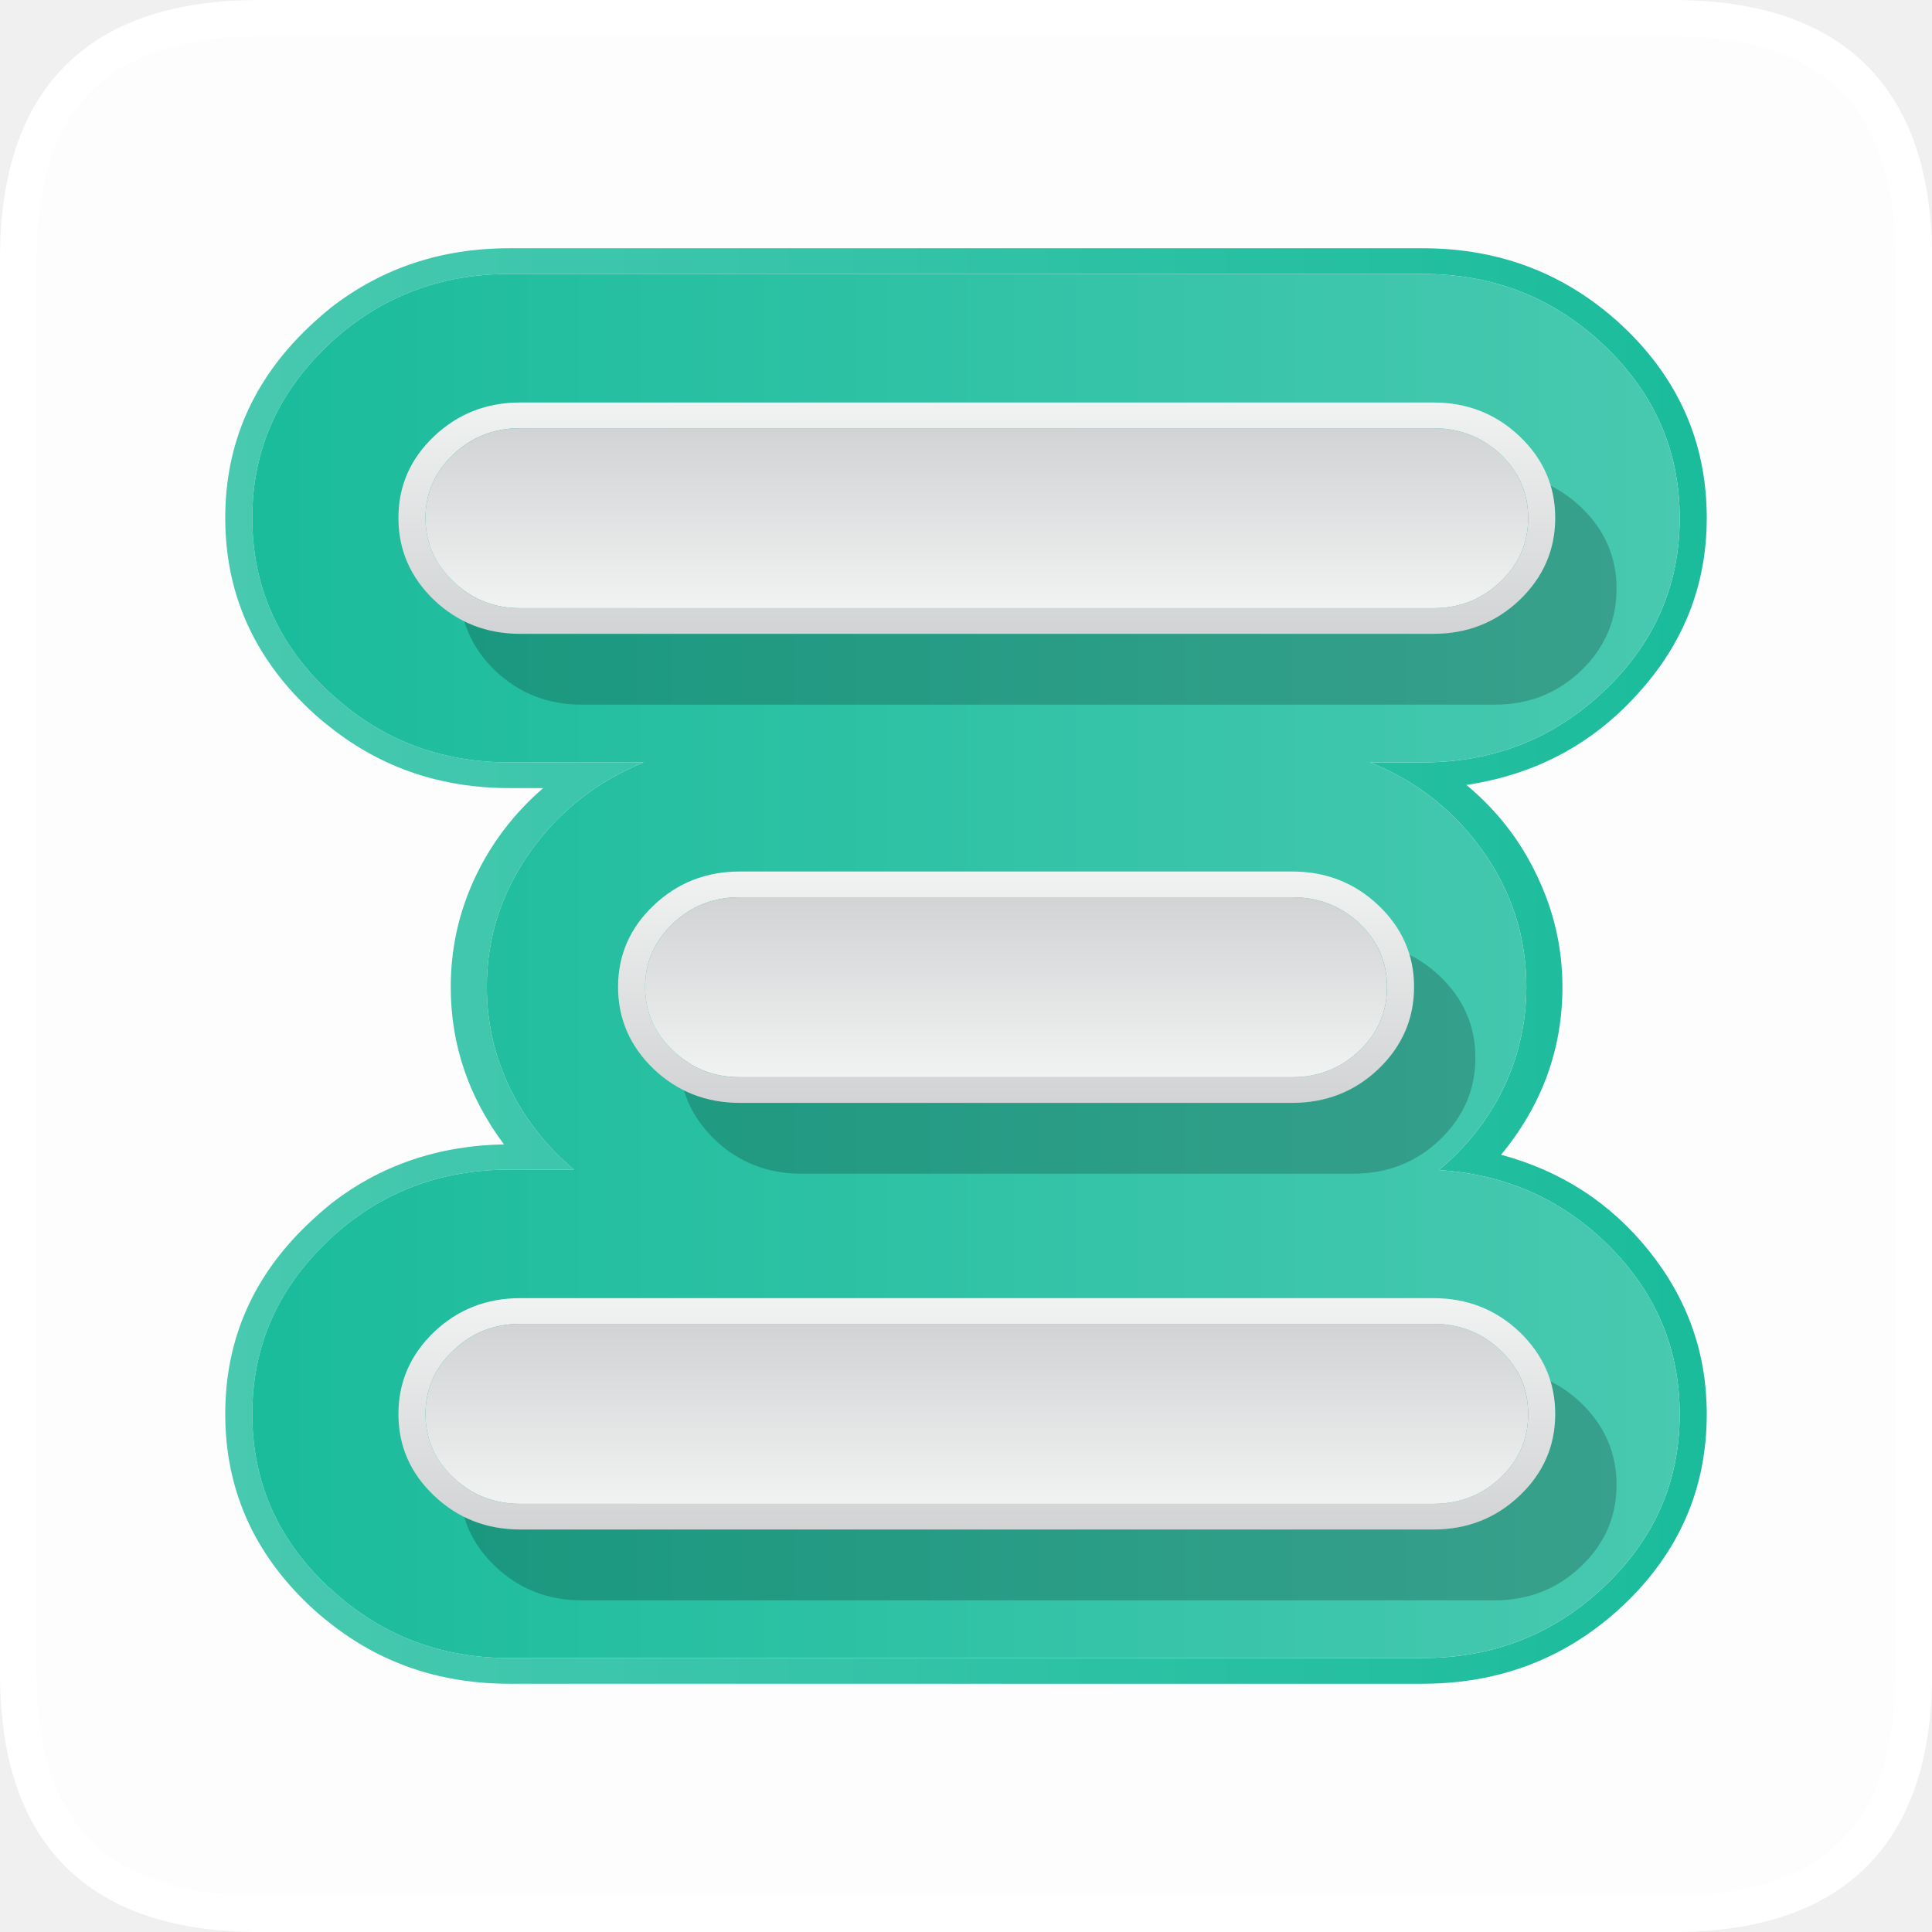
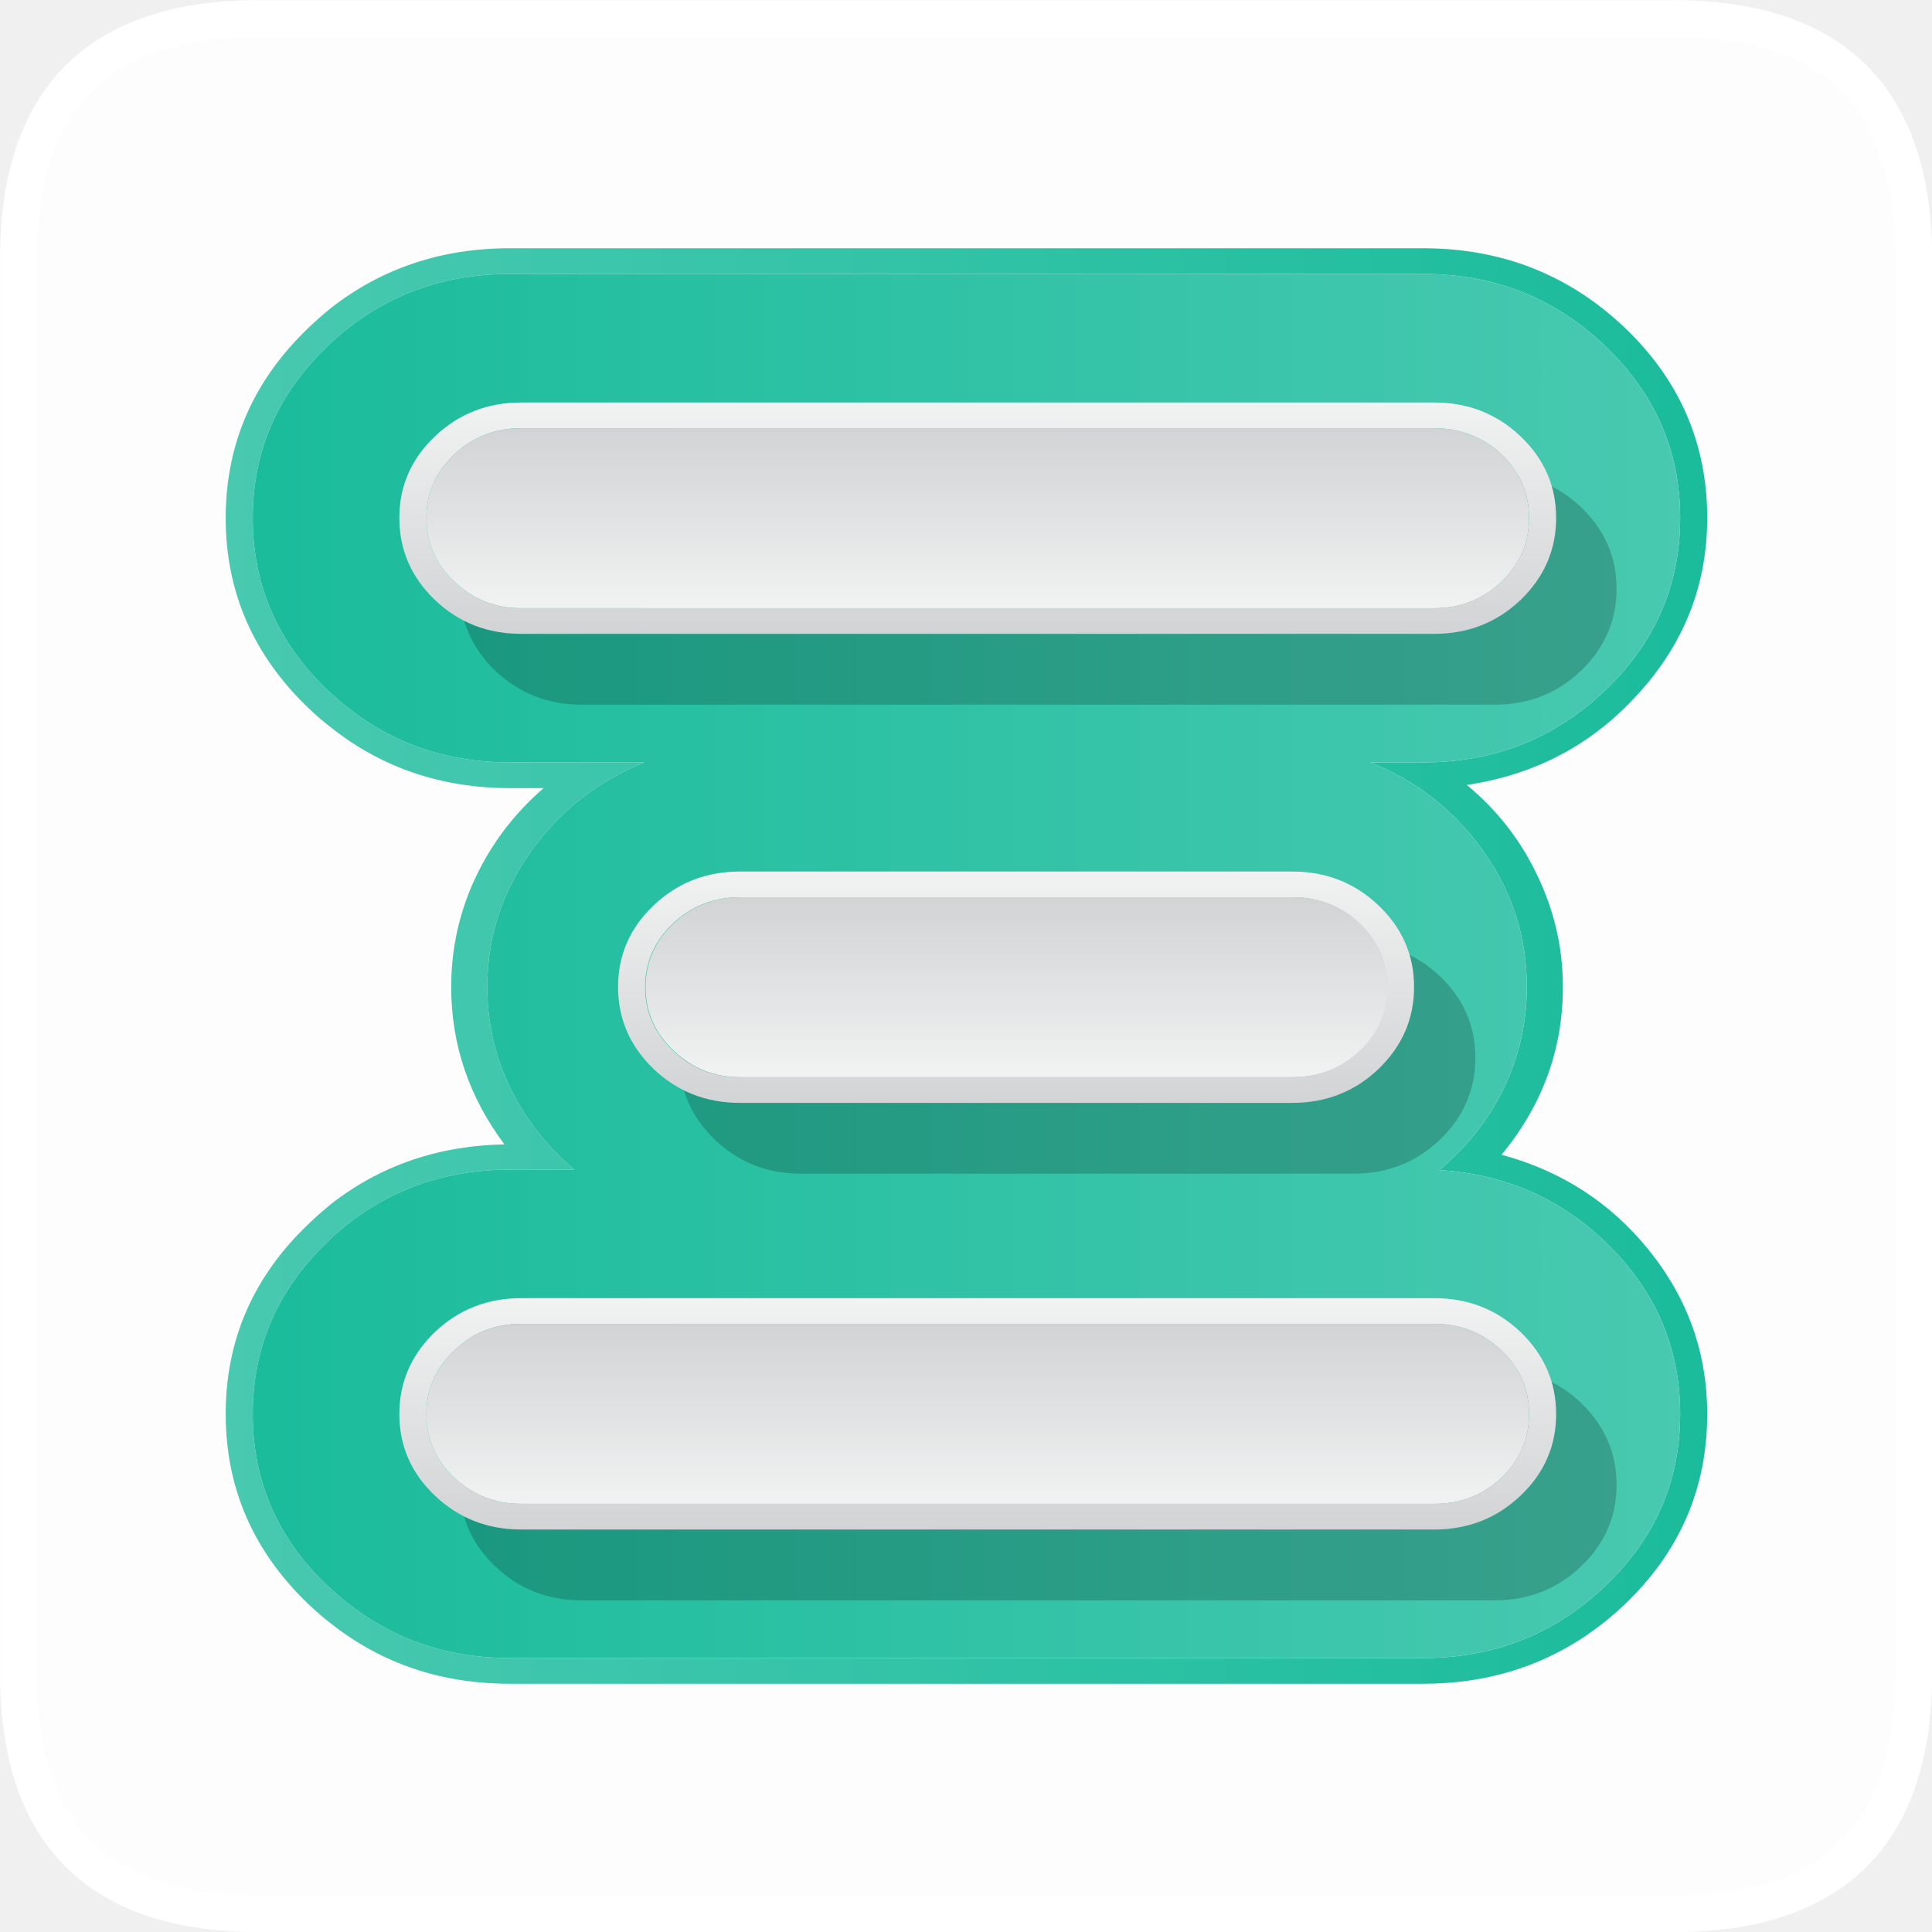
- <svg xmlns="http://www.w3.org/2000/svg" xmlns:xlink="http://www.w3.org/1999/xlink" id="svg26" version="1.1" viewBox="0 0 140 140" height="140" width="140">
-   <defs id="defs30">
-     <linearGradient id="Gradient_74" gradientUnits="userSpaceOnUse" x1="52.438" y1="167.15" x2="197.762" y2="167.15" spreadMethod="pad">
-       <stop offset="0%" stop-color="#4EB9F3" id="stop381" />
-       <stop offset="100%" stop-color="#22A7F0" id="stop383" />
+ <svg xmlns="http://www.w3.org/2000/svg" width="140" height="140" version="1.1" viewBox="0 0 140 140">
+   <defs>
+     <linearGradient id="linearGradient1943" x1="1028.4" x2="1192.6" y1="328.25" y2="328.25" gradientUnits="userSpaceOnUse">
+       <stop stop-color="#48C9B0" offset="0" />
+       <stop stop-color="#1ABC9C" offset="1" />
    </linearGradient>
-     <linearGradient id="Gradient_75" gradientUnits="userSpaceOnUse" x1="55.287" y1="167.15" x2="194.913" y2="167.15" spreadMethod="pad">
-       <stop offset="0%" stop-color="#22A7F0" id="stop386" />
-       <stop offset="100%" stop-color="#4EB9F3" id="stop388" />
+     <linearGradient id="linearGradient1945" x1="1031.4" x2="1189.6" y1="328.25" y2="328.25" gradientUnits="userSpaceOnUse">
+       <stop stop-color="#1ABC9C" offset="0" />
+       <stop stop-color="#48C9B0" offset="1" />
    </linearGradient>
-     <linearGradient id="Gradient_76" gradientUnits="userSpaceOnUse" x1="69.525" y1="167.15" x2="180.675" y2="167.15" spreadMethod="pad">
-       <stop offset="0%" stop-color="#F1F2F2" id="stop391" />
-       <stop offset="100%" stop-color="#D1D3D4" id="stop393" />
+     <linearGradient id="linearGradient1965" x1="1114.8" x2="1114.8" y1="317.78" y2="343.42" gradientUnits="userSpaceOnUse">
+       <stop stop-color="#F1F2F2" offset="0" />
+       <stop stop-color="#D1D3D4" offset="1" />
    </linearGradient>
-     <linearGradient id="Gradient_77" gradientUnits="userSpaceOnUse" x1="72.387" y1="167.15" x2="177.812" y2="167.15" spreadMethod="pad">
-       <stop offset="0%" stop-color="#D1D3D4" id="stop396" />
-       <stop offset="100%" stop-color="#F1F2F2" id="stop398" />
+     <linearGradient id="linearGradient1967" x1="1114.8" x2="1114.8" y1="320.62" y2="340.58" gradientUnits="userSpaceOnUse">
+       <stop stop-color="#D1D3D4" offset="0" />
+       <stop stop-color="#F1F2F2" offset="1" />
    </linearGradient>
-     <linearGradient id="Gradient_78" gradientUnits="userSpaceOnUse" x1="226.912" y1="170.65" x2="346.587" y2="170.65" spreadMethod="pad">
-       <stop offset="0%" stop-color="#EB984E" id="stop401" />
-       <stop offset="100%" stop-color="#E67E22" id="stop403" />
+     <linearGradient id="linearGradient1969" x1="1110.5" x2="1110.5" y1="365.14" y2="390.76" gradientUnits="userSpaceOnUse">
+       <stop stop-color="#F1F2F2" offset="0" />
+       <stop stop-color="#D1D3D4" offset="1" />
    </linearGradient>
-     <linearGradient id="Gradient_79" gradientUnits="userSpaceOnUse" x1="229.762" y1="170.65" x2="343.738" y2="170.65" spreadMethod="pad">
-       <stop offset="0%" stop-color="#E67E22" id="stop406" />
-       <stop offset="100%" stop-color="#EB984E" id="stop408" />
+     <linearGradient id="linearGradient1971" x1="1110.5" x2="1110.5" y1="367.98" y2="387.92" gradientUnits="userSpaceOnUse">
+       <stop stop-color="#D1D3D4" offset="0" />
+       <stop stop-color="#F1F2F2" offset="1" />
    </linearGradient>
-     <linearGradient id="Gradient_80" gradientUnits="userSpaceOnUse" x1="244.012" y1="170.65" x2="329.488" y2="170.65" spreadMethod="pad">
-       <stop offset="0%" stop-color="#F1F2F2" id="stop411" />
-       <stop offset="100%" stop-color="#D1D3D4" id="stop413" />
+     <linearGradient id="linearGradient1973" x1="1110.5" x2="1110.5" y1="265.79" y2="291.41" gradientUnits="userSpaceOnUse">
+       <stop stop-color="#F1F2F2" offset="0" />
+       <stop stop-color="#D1D3D4" offset="1" />
    </linearGradient>
-     <linearGradient id="Gradient_81" gradientUnits="userSpaceOnUse" x1="246.863" y1="170.65" x2="326.637" y2="170.65" spreadMethod="pad">
-       <stop offset="0%" stop-color="#D1D3D4" id="stop416" />
-       <stop offset="100%" stop-color="#F1F2F2" id="stop418" />
+     <linearGradient id="linearGradient1975" x1="1110.5" x2="1110.5" y1="268.62" y2="288.58" gradientUnits="userSpaceOnUse">
+       <stop stop-color="#D1D3D4" offset="0" />
+       <stop stop-color="#F1F2F2" offset="1" />
    </linearGradient>
-     <linearGradient id="Gradient_82" gradientUnits="userSpaceOnUse" x1="389.963" y1="172.9" x2="503.238" y2="172.9" spreadMethod="pad">
-       <stop offset="0%" stop-color="#AF7AC5" id="stop421" />
-       <stop offset="100%" stop-color="#9B59B6" id="stop423" />
-     </linearGradient>
-     <linearGradient id="Gradient_83" gradientUnits="userSpaceOnUse" x1="392.812" y1="172.9" x2="500.388" y2="172.9" spreadMethod="pad">
-       <stop offset="0%" stop-color="#9B59B6" id="stop426" />
-       <stop offset="100%" stop-color="#AF7AC5" id="stop428" />
-     </linearGradient>
-     <linearGradient id="Gradient_84" gradientUnits="userSpaceOnUse" x1="407.062" y1="172.9" x2="486.138" y2="172.9" spreadMethod="pad">
-       <stop offset="0%" stop-color="#F1F2F2" id="stop431" />
-       <stop offset="100%" stop-color="#D1D3D4" id="stop433" />
-     </linearGradient>
-     <linearGradient id="Gradient_85" gradientUnits="userSpaceOnUse" x1="409.913" y1="172.9" x2="483.288" y2="172.9" spreadMethod="pad">
-       <stop offset="0%" stop-color="#D1D3D4" id="stop436" />
-       <stop offset="100%" stop-color="#F1F2F2" id="stop438" />
-     </linearGradient>
-     <linearGradient id="Gradient_86" gradientUnits="userSpaceOnUse" x1="525.712" y1="176.25" x2="671.087" y2="176.25" spreadMethod="pad">
-       <stop offset="0%" stop-color="#FFC241" id="stop441" />
-       <stop offset="100%" stop-color="#FFB312" id="stop443" />
-     </linearGradient>
-     <linearGradient id="Gradient_87" gradientUnits="userSpaceOnUse" x1="528.562" y1="176.25" x2="668.237" y2="176.25" spreadMethod="pad">
-       <stop offset="0%" stop-color="#FFB312" id="stop446" />
-       <stop offset="100%" stop-color="#FFC241" id="stop448" />
-     </linearGradient>
-     <linearGradient id="Gradient_88" gradientUnits="userSpaceOnUse" x1="541.475" y1="176.55" x2="652.625" y2="176.55" spreadMethod="pad">
-       <stop offset="0%" stop-color="#F1F2F2" id="stop451" />
-       <stop offset="100%" stop-color="#D1D3D4" id="stop453" />
-     </linearGradient>
-     <linearGradient id="Gradient_89" gradientUnits="userSpaceOnUse" x1="544.163" y1="176.5" x2="649.637" y2="176.5" spreadMethod="pad">
-       <stop offset="0%" stop-color="#D1D3D4" id="stop456" />
-       <stop offset="100%" stop-color="#F1F2F2" id="stop458" />
-     </linearGradient>
-     <linearGradient id="Gradient_90" gradientUnits="userSpaceOnUse" x1="705.525" y1="170.65" x2="829.475" y2="170.65" spreadMethod="pad">
-       <stop offset="0%" stop-color="#7B9BD3" id="stop461" />
-       <stop offset="61.961%" stop-color="#6389CB" id="stop463" />
-       <stop offset="100%" stop-color="#5A82C8" id="stop465" />
-     </linearGradient>
-     <linearGradient id="Gradient_91" gradientUnits="userSpaceOnUse" x1="708.375" y1="170.65" x2="826.625" y2="170.65" spreadMethod="pad">
-       <stop offset="0%" stop-color="#5A82C8" id="stop468" />
-       <stop offset="38.039%" stop-color="#6389CB" id="stop470" />
-       <stop offset="100%" stop-color="#7B9BD3" id="stop472" />
-     </linearGradient>
-     <linearGradient id="Gradient_92" gradientUnits="userSpaceOnUse" x1="722.625" y1="170.65" x2="812.375" y2="170.65" spreadMethod="pad">
-       <stop offset="0%" stop-color="#F1F2F2" id="stop475" />
-       <stop offset="100%" stop-color="#D1D3D4" id="stop477" />
-     </linearGradient>
-     <linearGradient id="Gradient_93" gradientUnits="userSpaceOnUse" x1="725.475" y1="170.65" x2="809.525" y2="170.65" spreadMethod="pad">
-       <stop offset="0%" stop-color="#D1D3D4" id="stop480" />
-       <stop offset="100%" stop-color="#F1F2F2" id="stop482" />
-     </linearGradient>
-     <linearGradient id="Gradient_94" gradientUnits="userSpaceOnUse" x1="855.925" y1="169.2" x2="990.575" y2="169.2" spreadMethod="pad">
-       <stop offset="0%" stop-color="#48C9B0" id="stop485" />
-       <stop offset="100%" stop-color="#1ABC9C" id="stop487" />
-     </linearGradient>
-     <linearGradient id="Gradient_95" gradientUnits="userSpaceOnUse" x1="858.775" y1="169.2" x2="987.725" y2="169.2" spreadMethod="pad">
-       <stop offset="0%" stop-color="#1ABC9C" id="stop490" />
-       <stop offset="100%" stop-color="#48C9B0" id="stop492" />
-     </linearGradient>
-     <linearGradient id="Gradient_96" gradientUnits="userSpaceOnUse" x1="873.025" y1="169.2" x2="973.475" y2="169.2" spreadMethod="pad">
-       <stop offset="0%" stop-color="#F1F2F2" id="stop495" />
-       <stop offset="100%" stop-color="#D1D3D4" id="stop497" />
-     </linearGradient>
-     <linearGradient id="Gradient_97" gradientUnits="userSpaceOnUse" x1="875.875" y1="169.2" x2="970.625" y2="169.2" spreadMethod="pad">
-       <stop offset="0%" stop-color="#D1D3D4" id="stop500" />
-       <stop offset="100%" stop-color="#F1F2F2" id="stop502" />
-     </linearGradient>
-     <linearGradient id="Gradient_98" gradientUnits="userSpaceOnUse" x1="1013.775" y1="172.65" x2="1148.425" y2="172.65" spreadMethod="pad">
-       <stop offset="0%" stop-color="#F379A4" id="stop505" />
-       <stop offset="100%" stop-color="#F0588D" id="stop507" />
-     </linearGradient>
-     <linearGradient id="Gradient_99" gradientUnits="userSpaceOnUse" x1="1016.625" y1="172.65" x2="1145.575" y2="172.65" spreadMethod="pad">
-       <stop offset="0%" stop-color="#F0588D" id="stop510" />
-       <stop offset="100%" stop-color="#F379A4" id="stop512" />
-     </linearGradient>
-     <linearGradient id="Gradient_100" gradientUnits="userSpaceOnUse" x1="1030.875" y1="172.65" x2="1131.325" y2="172.65" spreadMethod="pad">
-       <stop offset="0%" stop-color="#F1F2F2" id="stop515" />
-       <stop offset="100%" stop-color="#D1D3D4" id="stop517" />
-     </linearGradient>
-     <linearGradient id="Gradient_101" gradientUnits="userSpaceOnUse" x1="1033.725" y1="172.65" x2="1128.475" y2="172.65" spreadMethod="pad">
-       <stop offset="0%" stop-color="#D1D3D4" id="stop520" />
-       <stop offset="100%" stop-color="#F1F2F2" id="stop522" />
-     </linearGradient>
-     <linearGradient id="Gradient_8" gradientUnits="userSpaceOnUse" x1="55.313" y1="414.3" x2="207.288" y2="414.3" spreadMethod="pad">
-       <stop offset="0%" stop-color="#AF7AC5" id="stop47" />
-       <stop offset="100%" stop-color="#9B59B6" id="stop49" />
-     </linearGradient>
-     <linearGradient id="Gradient_9" gradientUnits="userSpaceOnUse" x1="58.163" y1="414.3" x2="204.438" y2="414.3" spreadMethod="pad">
-       <stop offset="0%" stop-color="#9B59B6" id="stop52" />
-       <stop offset="100%" stop-color="#AF7AC5" id="stop54" />
-     </linearGradient>
-     <linearGradient id="Gradient_10" gradientUnits="userSpaceOnUse" x1="71.775" y1="414.65" x2="189.225" y2="414.65" spreadMethod="pad">
-       <stop offset="0%" stop-color="#F1F2F2" id="stop57" />
-       <stop offset="100%" stop-color="#D1D3D4" id="stop59" />
-     </linearGradient>
-     <linearGradient id="Gradient_11" gradientUnits="userSpaceOnUse" x1="74.625" y1="414.65" x2="186.375" y2="414.65" spreadMethod="pad">
-       <stop offset="0%" stop-color="#D1D3D4" id="stop62" />
-       <stop offset="100%" stop-color="#F1F2F2" id="stop64" />
-     </linearGradient>
-     <linearGradient id="Gradient_12" gradientUnits="userSpaceOnUse" x1="132.15" y1="402.325" x2="132.15" y2="427.975" spreadMethod="pad">
-       <stop offset="0%" stop-color="#F1F2F2" id="stop67" />
-       <stop offset="100%" stop-color="#D1D3D4" id="stop69" />
-     </linearGradient>
-     <linearGradient id="Gradient_13" gradientUnits="userSpaceOnUse" x1="132.15" y1="405.175" x2="132.15" y2="425.125" spreadMethod="pad">
-       <stop offset="0%" stop-color="#D1D3D4" id="stop72" />
-       <stop offset="100%" stop-color="#F1F2F2" id="stop74" />
-     </linearGradient>
-     <linearGradient id="Gradient_14" gradientUnits="userSpaceOnUse" x1="227.588" y1="416.6" x2="287.413" y2="416.6" spreadMethod="pad">
-       <stop offset="0%" stop-color="#48C9B0" id="stop77" />
-       <stop offset="100%" stop-color="#1ABC9C" id="stop79" />
-     </linearGradient>
-     <linearGradient id="Gradient_15" gradientUnits="userSpaceOnUse" x1="230.425" y1="416.6" x2="284.575" y2="416.6" spreadMethod="pad">
-       <stop offset="0%" stop-color="#1ABC9C" id="stop82" />
-       <stop offset="100%" stop-color="#48C9B0" id="stop84" />
-     </linearGradient>
-     <linearGradient id="Gradient_16" gradientUnits="userSpaceOnUse" x1="244.675" y1="416.6" x2="270.325" y2="416.6" spreadMethod="pad">
-       <stop offset="0%" stop-color="#F1F2F2" id="stop87" />
-       <stop offset="100%" stop-color="#D1D3D4" id="stop89" />
-     </linearGradient>
-     <linearGradient id="Gradient_17" gradientUnits="userSpaceOnUse" x1="247.525" y1="416.6" x2="267.475" y2="416.6" spreadMethod="pad">
-       <stop offset="0%" stop-color="#D1D3D4" id="stop92" />
-       <stop offset="100%" stop-color="#F1F2F2" id="stop94" />
-     </linearGradient>
-     <linearGradient id="Gradient_18" gradientUnits="userSpaceOnUse" x1="328.425" y1="410.6" x2="463.075" y2="410.6" spreadMethod="pad">
-       <stop offset="0%" stop-color="#EB984E" id="stop97" />
-       <stop offset="100%" stop-color="#E67E22" id="stop99" />
-     </linearGradient>
-     <linearGradient id="Gradient_19" gradientUnits="userSpaceOnUse" x1="331.275" y1="410.6" x2="460.225" y2="410.6" spreadMethod="pad">
-       <stop offset="0%" stop-color="#E67E22" id="stop102" />
-       <stop offset="100%" stop-color="#EB984E" id="stop104" />
-     </linearGradient>
-     <linearGradient id="Gradient_20" gradientUnits="userSpaceOnUse" x1="345.525" y1="410.6" x2="445.975" y2="410.6" spreadMethod="pad">
-       <stop offset="0%" stop-color="#F1F2F2" id="stop107" />
-       <stop offset="100%" stop-color="#D1D3D4" id="stop109" />
-     </linearGradient>
-     <linearGradient id="Gradient_21" gradientUnits="userSpaceOnUse" x1="348.375" y1="410.6" x2="443.125" y2="410.6" spreadMethod="pad">
-       <stop offset="0%" stop-color="#D1D3D4" id="stop112" />
-       <stop offset="100%" stop-color="#F1F2F2" id="stop114" />
-     </linearGradient>
-     <linearGradient id="Gradient_22" gradientUnits="userSpaceOnUse" x1="487.663" y1="411.6" x2="633.038" y2="411.6" spreadMethod="pad">
-       <stop offset="0%" stop-color="#48C9B0" id="stop117" />
-       <stop offset="100%" stop-color="#1ABC9C" id="stop119" />
-     </linearGradient>
-     <linearGradient id="Gradient_23" gradientUnits="userSpaceOnUse" x1="490.513" y1="411.6" x2="630.188" y2="411.6" spreadMethod="pad">
-       <stop offset="0%" stop-color="#1ABC9C" id="stop122" />
-       <stop offset="100%" stop-color="#48C9B0" id="stop124" />
-     </linearGradient>
-     <linearGradient id="Gradient_24" gradientUnits="userSpaceOnUse" x1="504.775" y1="411.6" x2="615.925" y2="411.6" spreadMethod="pad">
-       <stop offset="0%" stop-color="#F1F2F2" id="stop127" />
-       <stop offset="100%" stop-color="#D1D3D4" id="stop129" />
-     </linearGradient>
-     <linearGradient id="Gradient_25" gradientUnits="userSpaceOnUse" x1="507.625" y1="411.6" x2="613.075" y2="411.6" spreadMethod="pad">
-       <stop offset="0%" stop-color="#D1D3D4" id="stop132" />
-       <stop offset="100%" stop-color="#F1F2F2" id="stop134" />
-     </linearGradient>
-     <linearGradient id="Gradient_26" gradientUnits="userSpaceOnUse" x1="648.088" y1="408.6" x2="814.812" y2="408.6" spreadMethod="pad">
-       <stop offset="0%" stop-color="#FFC241" id="stop137" />
-       <stop offset="100%" stop-color="#FFB312" id="stop139" />
-     </linearGradient>
-     <linearGradient id="Gradient_27" gradientUnits="userSpaceOnUse" x1="650.938" y1="408.6" x2="811.963" y2="408.6" spreadMethod="pad">
-       <stop offset="0%" stop-color="#FFB312" id="stop142" />
-       <stop offset="100%" stop-color="#FFC241" id="stop144" />
-     </linearGradient>
-     <linearGradient id="Gradient_28" gradientUnits="userSpaceOnUse" x1="665.188" y1="408.6" x2="797.713" y2="408.6" spreadMethod="pad">
-       <stop offset="0%" stop-color="#F1F2F2" id="stop147" />
-       <stop offset="100%" stop-color="#D1D3D4" id="stop149" />
-     </linearGradient>
-     <linearGradient id="Gradient_29" gradientUnits="userSpaceOnUse" x1="668.038" y1="408.6" x2="794.863" y2="408.6" spreadMethod="pad">
-       <stop offset="0%" stop-color="#D1D3D4" id="stop152" />
-       <stop offset="100%" stop-color="#F1F2F2" id="stop154" />
-     </linearGradient>
-     <linearGradient id="Gradient_30" gradientUnits="userSpaceOnUse" x1="834.275" y1="410.6" x2="968.925" y2="410.6" spreadMethod="pad">
-       <stop offset="0%" stop-color="#4EB9F3" id="stop157" />
-       <stop offset="100%" stop-color="#22A7F0" id="stop159" />
-     </linearGradient>
-     <linearGradient id="Gradient_31" gradientUnits="userSpaceOnUse" x1="837.125" y1="410.6" x2="966.075" y2="410.6" spreadMethod="pad">
-       <stop offset="0%" stop-color="#22A7F0" id="stop162" />
-       <stop offset="100%" stop-color="#4EB9F3" id="stop164" />
-     </linearGradient>
-     <linearGradient id="Gradient_32" gradientUnits="userSpaceOnUse" x1="851.375" y1="410.6" x2="951.825" y2="410.6" spreadMethod="pad">
-       <stop offset="0%" stop-color="#F1F2F2" id="stop167" />
-       <stop offset="100%" stop-color="#D1D3D4" id="stop169" />
-     </linearGradient>
-     <linearGradient id="Gradient_33" gradientUnits="userSpaceOnUse" x1="854.225" y1="410.6" x2="948.975" y2="410.6" spreadMethod="pad">
-       <stop offset="0%" stop-color="#D1D3D4" id="stop172" />
-       <stop offset="100%" stop-color="#F1F2F2" id="stop174" />
-     </linearGradient>
-     <linearGradient id="Gradient_34" gradientUnits="userSpaceOnUse" x1="1028.375" y1="328.25" x2="1192.625" y2="328.25" spreadMethod="pad">
-       <stop offset="0%" stop-color="#48C9B0" id="stop177" />
-       <stop offset="100%" stop-color="#1ABC9C" id="stop179" />
-     </linearGradient>
-     <linearGradient id="Gradient_35" gradientUnits="userSpaceOnUse" x1="1031.375" y1="328.25" x2="1189.625" y2="328.25" spreadMethod="pad">
-       <stop offset="0%" stop-color="#1ABC9C" id="stop182" />
-       <stop offset="100%" stop-color="#48C9B0" id="stop184" />
-     </linearGradient>
-     <linearGradient id="Gradient_36" gradientUnits="userSpaceOnUse" x1="1114.8" y1="317.775" x2="1114.8" y2="343.425" spreadMethod="pad">
-       <stop offset="0%" stop-color="#F1F2F2" id="stop187" />
-       <stop offset="100%" stop-color="#D1D3D4" id="stop189" />
-     </linearGradient>
-     <linearGradient id="Gradient_37" gradientUnits="userSpaceOnUse" x1="1114.8" y1="320.625" x2="1114.8" y2="340.575" spreadMethod="pad">
-       <stop offset="0%" stop-color="#D1D3D4" id="stop192" />
-       <stop offset="100%" stop-color="#F1F2F2" id="stop194" />
-     </linearGradient>
-     <linearGradient id="Gradient_38" gradientUnits="userSpaceOnUse" x1="1110.5" y1="365.137" x2="1110.5" y2="390.762" spreadMethod="pad">
-       <stop offset="0%" stop-color="#F1F2F2" id="stop197" />
-       <stop offset="100%" stop-color="#D1D3D4" id="stop199" />
-     </linearGradient>
-     <linearGradient id="Gradient_39" gradientUnits="userSpaceOnUse" x1="1110.5" y1="367.975" x2="1110.5" y2="387.925" spreadMethod="pad">
-       <stop offset="0%" stop-color="#D1D3D4" id="stop202" />
-       <stop offset="100%" stop-color="#F1F2F2" id="stop204" />
-     </linearGradient>
-     <linearGradient id="Gradient_40" gradientUnits="userSpaceOnUse" x1="1110.5" y1="265.788" x2="1110.5" y2="291.413" spreadMethod="pad">
-       <stop offset="0%" stop-color="#F1F2F2" id="stop207" />
-       <stop offset="100%" stop-color="#D1D3D4" id="stop209" />
-     </linearGradient>
-     <linearGradient id="Gradient_41" gradientUnits="userSpaceOnUse" x1="1110.5" y1="268.625" x2="1110.5" y2="288.575" spreadMethod="pad">
-       <stop offset="0%" stop-color="#D1D3D4" id="stop212" />
-       <stop offset="100%" stop-color="#F1F2F2" id="stop214" />
-     </linearGradient>
-     <linearGradient xlink:href="#Gradient_34" id="linearGradient1943" gradientUnits="userSpaceOnUse" x1="1028.375" y1="328.25" x2="1192.625" y2="328.25" spreadMethod="pad" />
-     <linearGradient xlink:href="#Gradient_35" id="linearGradient1945" gradientUnits="userSpaceOnUse" x1="1031.375" y1="328.25" x2="1189.625" y2="328.25" spreadMethod="pad" />
-     <linearGradient xlink:href="#Gradient_36" id="linearGradient1965" gradientUnits="userSpaceOnUse" x1="1114.8" y1="317.775" x2="1114.8" y2="343.425" spreadMethod="pad" />
-     <linearGradient xlink:href="#Gradient_37" id="linearGradient1967" gradientUnits="userSpaceOnUse" x1="1114.8" y1="320.625" x2="1114.8" y2="340.575" spreadMethod="pad" />
-     <linearGradient xlink:href="#Gradient_38" id="linearGradient1969" gradientUnits="userSpaceOnUse" x1="1110.5" y1="365.137" x2="1110.5" y2="390.762" spreadMethod="pad" />
-     <linearGradient xlink:href="#Gradient_39" id="linearGradient1971" gradientUnits="userSpaceOnUse" x1="1110.5" y1="367.975" x2="1110.5" y2="387.925" spreadMethod="pad" />
-     <linearGradient xlink:href="#Gradient_40" id="linearGradient1973" gradientUnits="userSpaceOnUse" x1="1110.5" y1="265.788" x2="1110.5" y2="291.413" spreadMethod="pad" />
-     <linearGradient xlink:href="#Gradient_41" id="linearGradient1975" gradientUnits="userSpaceOnUse" x1="1110.5" y1="268.625" x2="1110.5" y2="288.575" spreadMethod="pad" />
  </defs>
-   <g transform="matrix(0.8805756,0,0,0.8789809,69.95231,70.00073)" id="g3712">
-     <g transform="matrix(1.523346,0,0,1.522385,374.2,-515.65)" id="g3710">
-       <g id="use3706">
-         <path style="fill:#ffffff;fill-opacity:0.878;stroke:none" id="path76" d="m -296.85,377.05 q 0,13 13,13 h 76.4 q 13,0 13,-13 V 300.4 q 0,-13 -13,-13 h -76.4 q -13,0 -13,13 z" />
-       </g>
-       <path d="m -283.806,287.388 h 76.4 q 13,0 13,13 v 76.65 q 0,13 -13,13 h -76.4 q -13,0 -13,-13 v -76.65 q 0,-13 13,-13 z" id="use3708" style="fill:none;stroke:#ffffff;stroke-width:1.97;stroke-linecap:round;stroke-linejoin:round" />
+   <g transform="matrix(.88058 0 0 .87898 69.952 70.001)">
+     <g transform="matrix(1.5233 0 0 1.5224 374.2 -515.65)">
+       <path d="m-296.85 377.05q0 13 13 13h76.4q13 0 13-13v-76.65q0-13-13-13h-76.4q-13 0-13 13z" fill="#fff" fill-opacity=".878" />
+       <path d="m-283.81 287.39h76.4q13 0 13 13v76.65q0 13-13 13h-76.4q-13 0-13-13v-76.65q0-13 13-13z" fill="none" stroke="#fff" stroke-linecap="round" stroke-linejoin="round" stroke-width="1.97" />
    </g>
  </g>
-   <g transform="matrix(0.6536102,0,0,0.6536102,69.98366,69.98366)" id="g2904">
-     <g transform="translate(-1110.45,-328.25)" id="g2894">
-       <g id="use2892">
-         <path style="fill:url(#linearGradient1943);stroke:none" id="path1937" d="m 1037.6,257.45 q -9.25,8.8 -9.25,21.15 0,12.35 9.25,21.15 1.194,1.136 2.45,2.1 8.478,6.7 19.8,6.7 h 3.75 q -4.8,4.15 -7.5,9.8 -2.75,5.8 -2.75,12.25 0,9.55 5.9,17.45 -11.014,0.214 -19.2,6.6 -1.364,1.107 -2.65,2.35 -9.05,8.7 -9.05,20.95 0,12.35 9.25,21.15 1.194,1.129 2.45,2.1 5.442,4.277 12.05,5.8 3.695,0.85 7.75,0.85 h 101.25 q 4.067,0 7.75,-0.85 8.183,-1.877 14.55,-7.9 9.2,-8.75 9.2,-21.15 0,-10.15 -6.45,-18.15 -6.35,-7.9 -16.35,-10.6 6.8,-8.25 6.8,-18.6 0,-6.55 -2.9,-12.5 -2.75,-5.75 -7.75,-9.9 11.4,-1.7 18.95,-10.05 7.7,-8.4 7.7,-19.55 0,-12.4 -9.2,-21.15 -9.25,-8.75 -22.3,-8.75 h -101.25 q -11.322,0 -19.8,6.6 -1.256,1.021 -2.45,2.15 m -6.25,21.15 q 0,-11.15 8.35,-19.1 0.174,-0.165 0.35,-0.35 8.294,-7.6 19.8,-7.6 h 101.25 q 11.8,0 20.15,7.95 8.35,7.95 8.35,19.1 0,11.2 -8.35,19.15 -8.35,7.95 -20.15,7.95 h -5.85 q 7.75,3.1 12.5,9.8 4.85,6.8 4.85,15.1 0,5.95 -2.6,11.35 -2.55,5.15 -7.1,8.95 11.2,0.7 18.95,8.5 7.75,7.8 7.75,18.55 0,11.2 -8.35,19.1 -8.35,7.95 -20.15,7.95 h -101.25 q -11.506,0 -19.8,-7.65 -0.176,-0.135 -0.35,-0.3 -8.35,-7.9 -8.35,-19.1 0,-11.2 8.35,-19.15 0.174,-0.166 0.35,-0.35 8.246,-7.6 19.8,-7.6 h 7.15 q -4.5,-3.8 -7.05,-8.95 -2.6,-5.35 -2.6,-11.3 0,-8.25 4.9,-15.1 4.75,-6.65 12.5,-9.8 h -14.9 q -11.554,0 -19.8,-7.65 -0.176,-0.134 -0.35,-0.3 -8.35,-7.95 -8.35,-19.15 z" />
-         <path style="fill:url(#linearGradient1945);stroke:none" id="path1939" d="m 1039.7,259.5 q -8.35,7.95 -8.35,19.1 0,11.2 8.35,19.15 0.174,0.166 0.35,0.3 8.246,7.65 19.8,7.65 h 14.9 q -7.75,3.15 -12.5,9.8 -4.9,6.85 -4.9,15.1 0,5.95 2.6,11.3 2.55,5.15 7.05,8.95 h -7.15 q -11.554,0 -19.8,7.6 -0.176,0.184 -0.35,0.35 -8.35,7.95 -8.35,19.15 0,11.2 8.35,19.1 0.174,0.165 0.35,0.3 8.294,7.65 19.8,7.65 h 101.25 q 11.8,0 20.15,-7.95 8.35,-7.9 8.35,-19.1 0,-10.75 -7.75,-18.55 -7.75,-7.8 -18.95,-8.5 4.55,-3.8 7.1,-8.95 2.6,-5.4 2.6,-11.35 0,-8.3 -4.85,-15.1 -4.75,-6.7 -12.5,-9.8 h 5.85 q 11.8,0 20.15,-7.95 8.35,-7.95 8.35,-19.15 0,-11.15 -8.35,-19.1 -8.35,-7.95 -20.15,-7.95 h -101.25 q -11.506,0 -19.8,7.6 -0.176,0.185 -0.35,0.35 z" />
-       </g>
+   <g transform="matrix(.65361 0 0 .65361 69.984 69.984)">
+     <g transform="translate(-1110.4 -328.25)">
+       <path d="m1037.6 257.45q-9.25 8.8-9.25 21.15t9.25 21.15q1.194 1.136 2.45 2.1 8.478 6.7 19.8 6.7h3.75q-4.8 4.15-7.5 9.8-2.75 5.8-2.75 12.25 0 9.55 5.9 17.45-11.014 0.214-19.2 6.6-1.364 1.107-2.65 2.35-9.05 8.7-9.05 20.95 0 12.35 9.25 21.15 1.194 1.129 2.45 2.1 5.442 4.277 12.05 5.8 3.695 0.85 7.75 0.85h101.25q4.067 0 7.75-0.85 8.183-1.877 14.55-7.9 9.2-8.75 9.2-21.15 0-10.15-6.45-18.15-6.35-7.9-16.35-10.6 6.8-8.25 6.8-18.6 0-6.55-2.9-12.5-2.75-5.75-7.75-9.9 11.4-1.7 18.95-10.05 7.7-8.4 7.7-19.55 0-12.4-9.2-21.15-9.25-8.75-22.3-8.75h-101.25q-11.322 0-19.8 6.6-1.256 1.021-2.45 2.15m-6.25 21.15q0-11.15 8.35-19.1 0.174-0.165 0.35-0.35 8.294-7.6 19.8-7.6h101.25q11.8 0 20.15 7.95t8.35 19.1q0 11.2-8.35 19.15t-20.15 7.95h-5.85q7.75 3.1 12.5 9.8 4.85 6.8 4.85 15.1 0 5.95-2.6 11.35-2.55 5.15-7.1 8.95 11.2 0.7 18.95 8.5t7.75 18.55q0 11.2-8.35 19.1-8.35 7.95-20.15 7.95h-101.25q-11.506 0-19.8-7.65-0.176-0.135-0.35-0.3-8.35-7.9-8.35-19.1t8.35-19.15q0.174-0.166 0.35-0.35 8.246-7.6 19.8-7.6h7.15q-4.5-3.8-7.05-8.95-2.6-5.35-2.6-11.3 0-8.25 4.9-15.1 4.75-6.65 12.5-9.8h-14.9q-11.554 0-19.8-7.65-0.176-0.134-0.35-0.3-8.35-7.95-8.35-19.15z" fill="url(#linearGradient1943)" />
+       <path d="m1039.7 259.5q-8.35 7.95-8.35 19.1 0 11.2 8.35 19.15 0.174 0.166 0.35 0.3 8.246 7.65 19.8 7.65h14.9q-7.75 3.15-12.5 9.8-4.9 6.85-4.9 15.1 0 5.95 2.6 11.3 2.55 5.15 7.05 8.95h-7.15q-11.554 0-19.8 7.6-0.176 0.184-0.35 0.35-8.35 7.95-8.35 19.15t8.35 19.1q0.174 0.165 0.35 0.3 8.294 7.65 19.8 7.65h101.25q11.8 0 20.15-7.95 8.35-7.9 8.35-19.1 0-10.75-7.75-18.55t-18.95-8.5q4.55-3.8 7.1-8.95 2.6-5.4 2.6-11.35 0-8.3-4.85-15.1-4.75-6.7-12.5-9.8h5.85q11.8 0 20.15-7.95t8.35-19.15q0-11.15-8.35-19.1t-20.15-7.95h-101.25q-11.506 0-19.8 7.6-0.176 0.185-0.35 0.35z" fill="url(#linearGradient1945)" />
    </g>
-     <g transform="translate(-1277.6,-214.9)" id="g2898">
-       <g id="use2896">
-         <path style="fill:#000000;fill-opacity:0.2;stroke:none" id="path1947" d="m 1345.8,281.5 q 3.95,-3.75 3.95,-9.05 0,-5.3 -3.95,-9.1 -3.95,-3.75 -9.55,-3.75 H 1235 q -5.6,0 -9.55,3.75 -3.95,3.8 -3.95,9.1 0,5.3 3.95,9.05 3.95,3.75 9.55,3.75 h 101.25 q 5.6,0 9.55,-3.75 m -15.65,-47.3 q 3.95,-3.8 3.95,-9.1 0,-5.3 -3.95,-9.05 -3.95,-3.75 -9.55,-3.75 h -61.25 q -5.6,0 -9.55,3.75 -3.95,3.75 -3.95,9.05 0,5.3 3.95,9.1 3.95,3.75 9.55,3.75 h 61.25 q 5.6,0 9.55,-3.75 m 15.65,-52 q 3.95,-3.8 3.95,-9.1 0,-5.3 -3.95,-9.05 -3.95,-3.75 -9.55,-3.75 H 1235 q -5.6,0 -9.55,3.75 -3.95,3.75 -3.95,9.05 0,5.3 3.95,9.1 3.95,3.75 9.55,3.75 h 101.25 q 5.6,0 9.55,-3.75 z" />
-       </g>
+     <g transform="translate(-1277.6,-214.9)">
+       <path d="m1345.8 281.5q3.95-3.75 3.95-9.05t-3.95-9.1q-3.95-3.75-9.55-3.75h-101.25q-5.6 0-9.55 3.75-3.95 3.8-3.95 9.1t3.95 9.05 9.55 3.75h101.25q5.6 0 9.55-3.75m-15.65-47.3q3.95-3.8 3.95-9.1t-3.95-9.05-9.55-3.75h-61.25q-5.6 0-9.55 3.75t-3.95 9.05 3.95 9.1q3.95 3.75 9.55 3.75h61.25q5.6 0 9.55-3.75m15.65-52q3.95-3.8 3.95-9.1t-3.95-9.05-9.55-3.75h-101.25q-5.6 0-9.55 3.75t-3.95 9.05 3.95 9.1q3.95 3.75 9.55 3.75h101.25q5.6 0 9.55-3.75z" fill-opacity=".2" />
    </g>
-     <g transform="translate(-1109.25,-328.25)" id="g2902">
-       <g id="use2900">
-         <path style="fill:url(#linearGradient1965);stroke:none" id="path1951" d="m 1074.65,339.7 q 3.95,3.75 9.55,3.75 h 61.25 q 5.6,0 9.55,-3.75 3.95,-3.8 3.95,-9.1 0,-5.3 -3.95,-9.05 -3.95,-3.75 -9.55,-3.75 h -61.25 q -5.6,0 -9.55,3.75 -3.95,3.75 -3.95,9.05 0,5.3 3.95,9.1 m 9.55,0.9 q -4.35,0 -7.4,-2.95 -3.1,-2.9 -3.1,-7.05 0,-4.1 3.1,-7.05 3.05,-2.9 7.4,-2.9 h 61.25 q 4.35,0 7.45,2.9 3.05,2.95 3.05,7.05 0,4.15 -3.05,7.05 -3.1,2.95 -7.45,2.95 z" />
-         <path style="fill:url(#linearGradient1967);stroke:none" id="path1953" d="m 1076.8,337.65 q 3.05,2.95 7.4,2.95 h 61.25 q 4.35,0 7.45,-2.95 3.05,-2.9 3.05,-7.05 0,-4.1 -3.05,-7.05 -3.1,-2.9 -7.45,-2.9 h -61.25 q -4.35,0 -7.4,2.9 -3.1,2.95 -3.1,7.05 0,4.15 3.1,7.05 z" />
-         <path style="fill:url(#linearGradient1969);stroke:none" id="path1955" d="m 1046.35,377.95 q 0,5.3 3.95,9.05 3.95,3.75 9.55,3.75 h 101.25 q 5.6,0 9.55,-3.75 3.95,-3.75 3.95,-9.05 0,-5.3 -3.95,-9.1 -3.95,-3.75 -9.55,-3.75 h -101.25 q -5.6,0 -9.55,3.75 -3.95,3.8 -3.95,9.1 m 6.1,7.05 q -3.1,-2.9 -3.1,-7.05 0,-4.15 3.1,-7.05 3.05,-2.95 7.4,-2.95 h 101.25 q 4.35,0 7.45,2.95 3.05,2.9 3.05,7.05 0,4.15 -3.05,7.05 -3.1,2.9 -7.45,2.9 h -101.25 q -4.35,0 -7.4,-2.9 z" />
-         <path style="fill:url(#linearGradient1971);stroke:none" id="path1957" d="m 1049.35,377.95 q 0,4.15 3.1,7.05 3.05,2.9 7.4,2.9 h 101.25 q 4.35,0 7.45,-2.9 3.05,-2.9 3.05,-7.05 0,-4.15 -3.05,-7.05 -3.1,-2.95 -7.45,-2.95 h -101.25 q -4.35,0 -7.4,2.95 -3.1,2.9 -3.1,7.05 z" />
-         <path style="fill:url(#linearGradient1973);stroke:none" id="path1959" d="m 1046.35,278.6 q 0,5.3 3.95,9.1 3.95,3.75 9.55,3.75 h 101.25 q 5.6,0 9.55,-3.75 3.95,-3.8 3.95,-9.1 0,-5.3 -3.95,-9.05 -3.95,-3.75 -9.55,-3.75 h -101.25 q -5.6,0 -9.55,3.75 -3.95,3.75 -3.95,9.05 m 6.1,7.05 q -3.1,-2.9 -3.1,-7.05 0,-4.1 3.1,-7.05 3.05,-2.9 7.4,-2.9 h 101.25 q 4.35,0 7.45,2.9 3.05,2.95 3.05,7.05 0,4.15 -3.05,7.05 -3.1,2.95 -7.45,2.95 h -101.25 q -4.35,0 -7.4,-2.95 z" />
-         <path style="fill:url(#linearGradient1975);stroke:none" id="path1961" d="m 1049.35,278.6 q 0,4.15 3.1,7.05 3.05,2.95 7.4,2.95 h 101.25 q 4.35,0 7.45,-2.95 3.05,-2.9 3.05,-7.05 0,-4.1 -3.05,-7.05 -3.1,-2.9 -7.45,-2.9 h -101.25 q -4.35,0 -7.4,2.9 -3.1,2.95 -3.1,7.05 z" />
-       </g>
+     <g transform="translate(-1109.2 -328.25)">
+       <path d="m1074.6 339.7q3.95 3.75 9.55 3.75h61.25q5.6 0 9.55-3.75 3.95-3.8 3.95-9.1t-3.95-9.05-9.55-3.75h-61.25q-5.6 0-9.55 3.75t-3.95 9.05 3.95 9.1m9.55 0.9q-4.35 0-7.4-2.95-3.1-2.9-3.1-7.05 0-4.1 3.1-7.05 3.05-2.9 7.4-2.9h61.25q4.35 0 7.45 2.9 3.05 2.95 3.05 7.05 0 4.15-3.05 7.05-3.1 2.95-7.45 2.95z" fill="url(#linearGradient1965)" />
+       <path d="m1076.8 337.65q3.05 2.95 7.4 2.95h61.25q4.35 0 7.45-2.95 3.05-2.9 3.05-7.05 0-4.1-3.05-7.05-3.1-2.9-7.45-2.9h-61.25q-4.35 0-7.4 2.9-3.1 2.95-3.1 7.05 0 4.15 3.1 7.05z" fill="url(#linearGradient1967)" />
+       <path d="m1046.4 377.95q0 5.3 3.95 9.05t9.55 3.75h101.25q5.6 0 9.55-3.75t3.95-9.05-3.95-9.1q-3.95-3.75-9.55-3.75h-101.25q-5.6 0-9.55 3.75-3.95 3.8-3.95 9.1m6.1 7.05q-3.1-2.9-3.1-7.05t3.1-7.05q3.05-2.95 7.4-2.95h101.25q4.35 0 7.45 2.95 3.05 2.9 3.05 7.05t-3.05 7.05q-3.1 2.9-7.45 2.9h-101.25q-4.35 0-7.4-2.9z" fill="url(#linearGradient1969)" />
+       <path d="m1049.4 377.95q0 4.15 3.1 7.05 3.05 2.9 7.4 2.9h101.25q4.35 0 7.45-2.9 3.05-2.9 3.05-7.05t-3.05-7.05q-3.1-2.95-7.45-2.95h-101.25q-4.35 0-7.4 2.95-3.1 2.9-3.1 7.05z" fill="url(#linearGradient1971)" />
+       <path d="m1046.4 278.6q0 5.3 3.95 9.1 3.95 3.75 9.55 3.75h101.25q5.6 0 9.55-3.75 3.95-3.8 3.95-9.1t-3.95-9.05-9.55-3.75h-101.25q-5.6 0-9.55 3.75t-3.95 9.05m6.1 7.05q-3.1-2.9-3.1-7.05 0-4.1 3.1-7.05 3.05-2.9 7.4-2.9h101.25q4.35 0 7.45 2.9 3.05 2.95 3.05 7.05 0 4.15-3.05 7.05-3.1 2.95-7.45 2.95h-101.25q-4.35 0-7.4-2.95z" fill="url(#linearGradient1973)" />
+       <path d="m1049.4 278.6q0 4.15 3.1 7.05 3.05 2.95 7.4 2.95h101.25q4.35 0 7.45-2.95 3.05-2.9 3.05-7.05 0-4.1-3.05-7.05-3.1-2.9-7.45-2.9h-101.25q-4.35 0-7.4 2.9-3.1 2.95-3.1 7.05z" fill="url(#linearGradient1975)" />
    </g>
  </g>
</svg>
